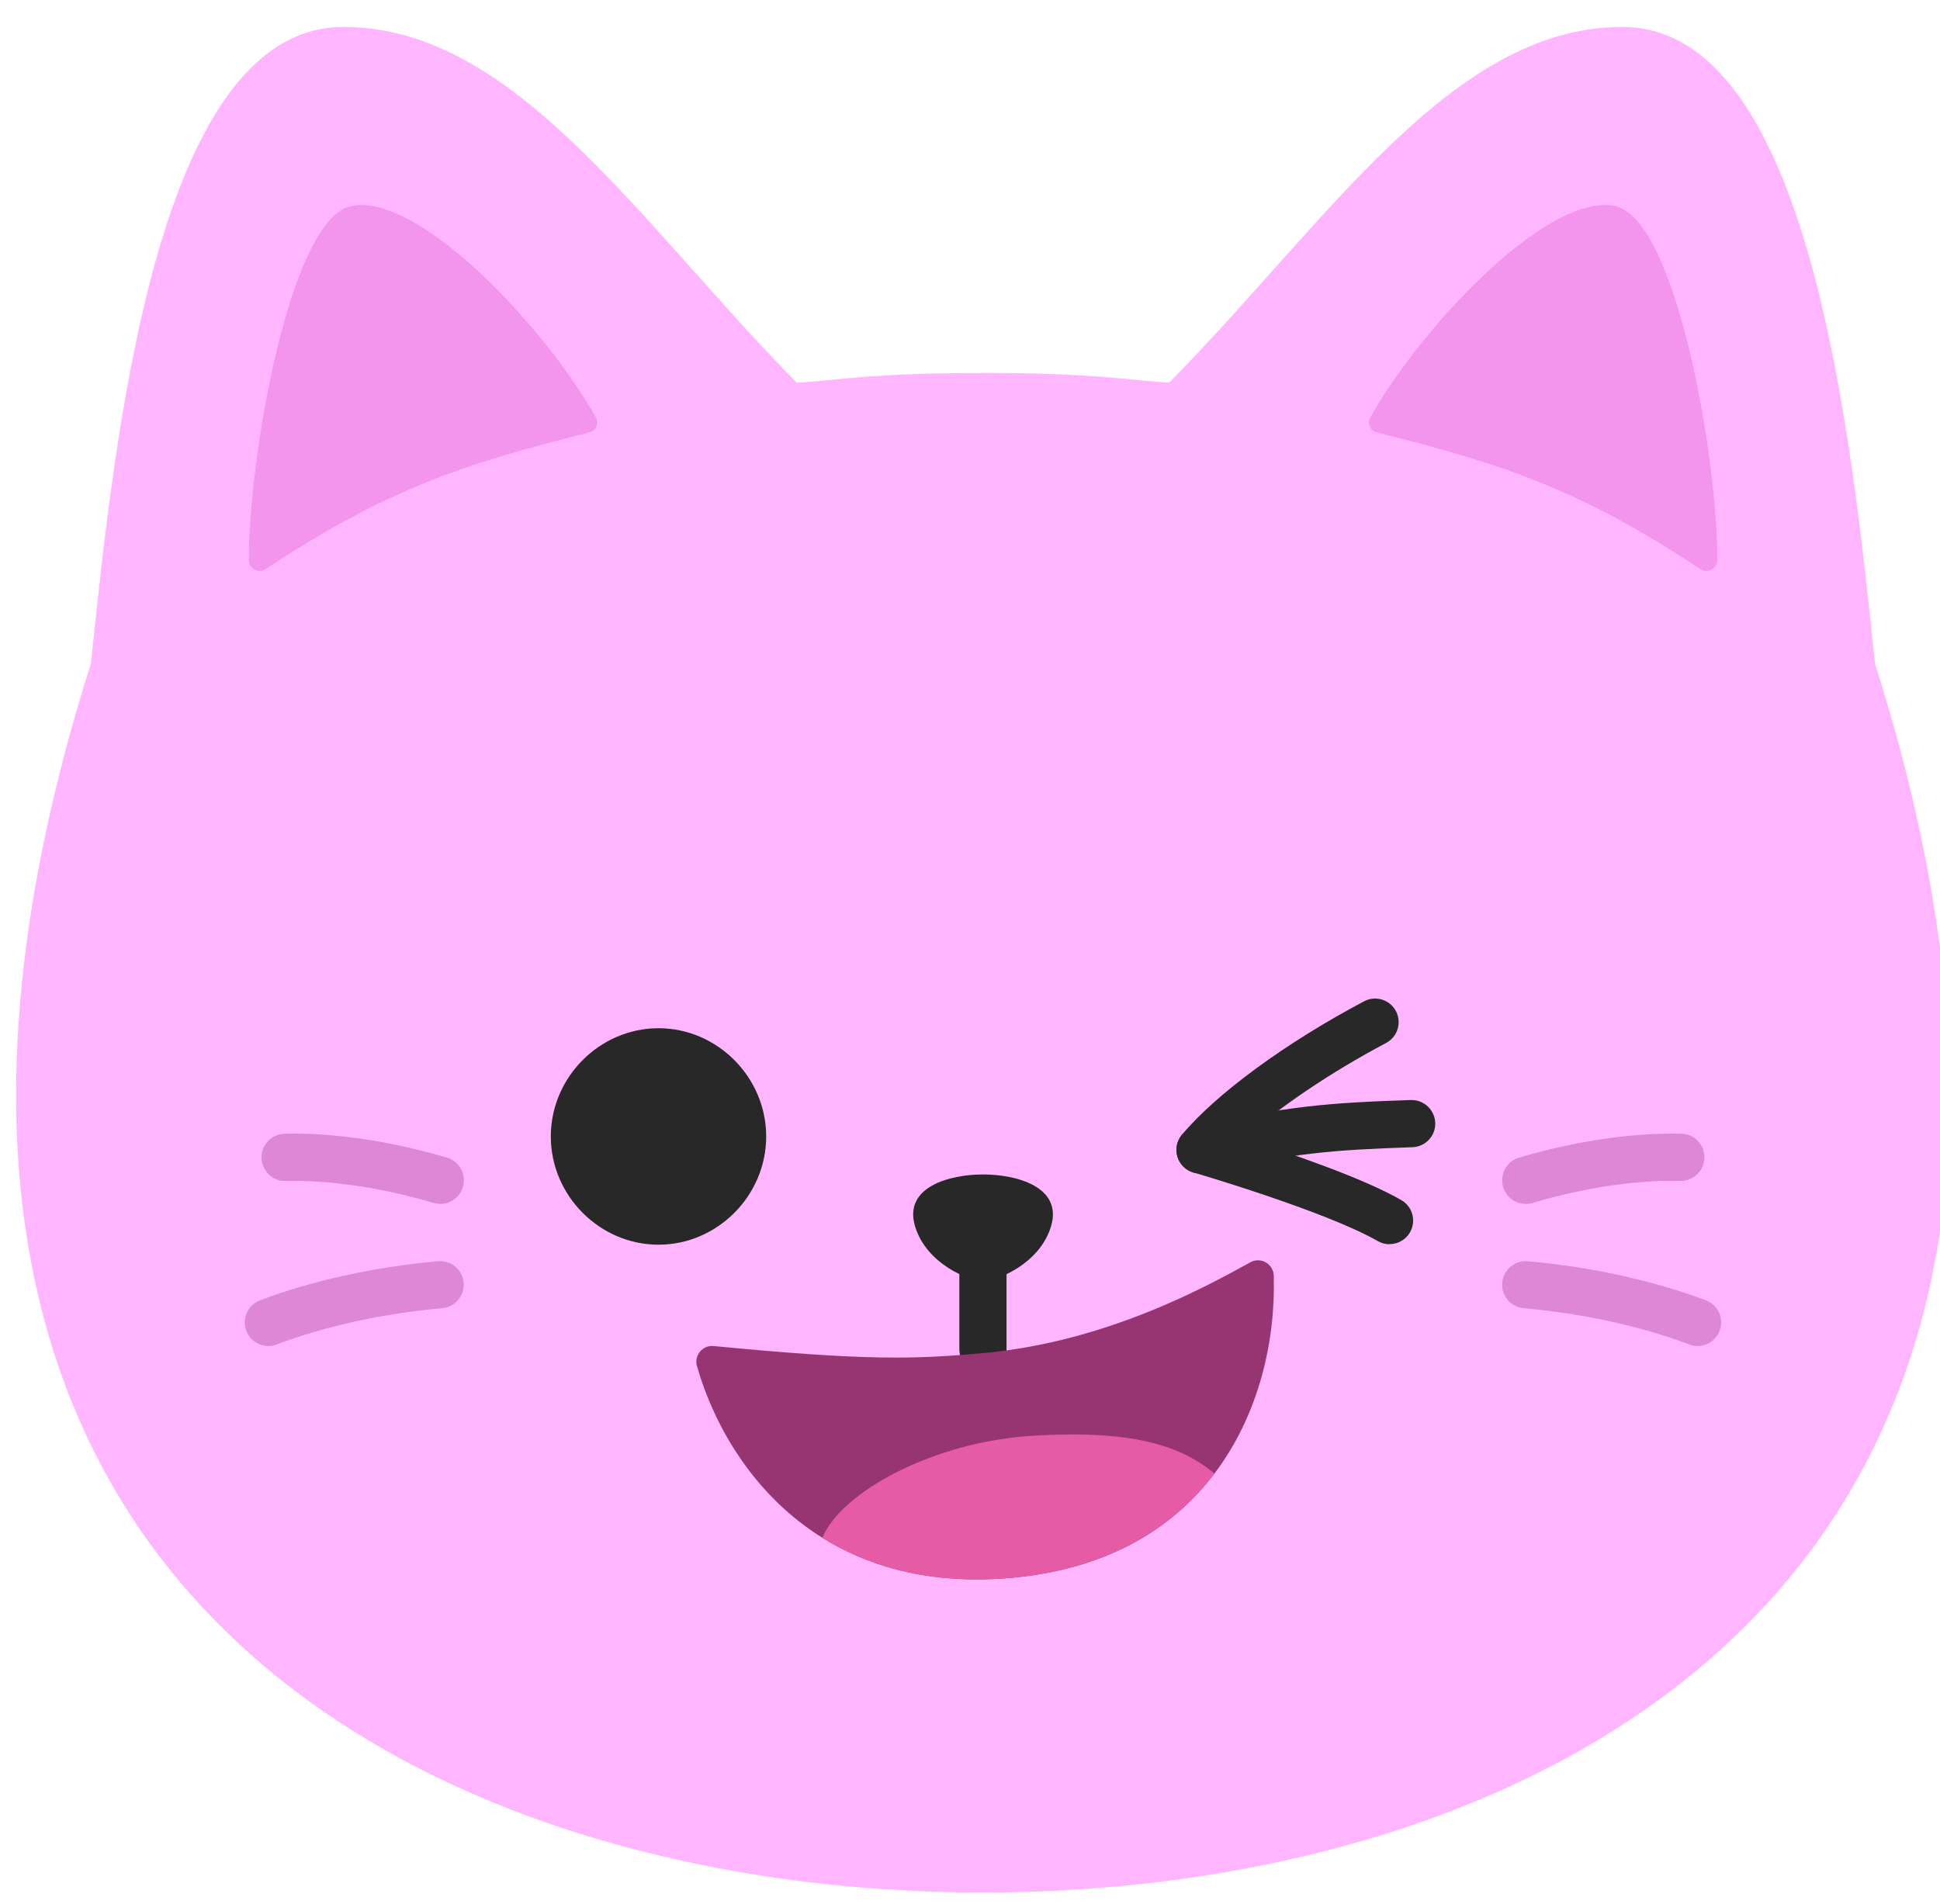
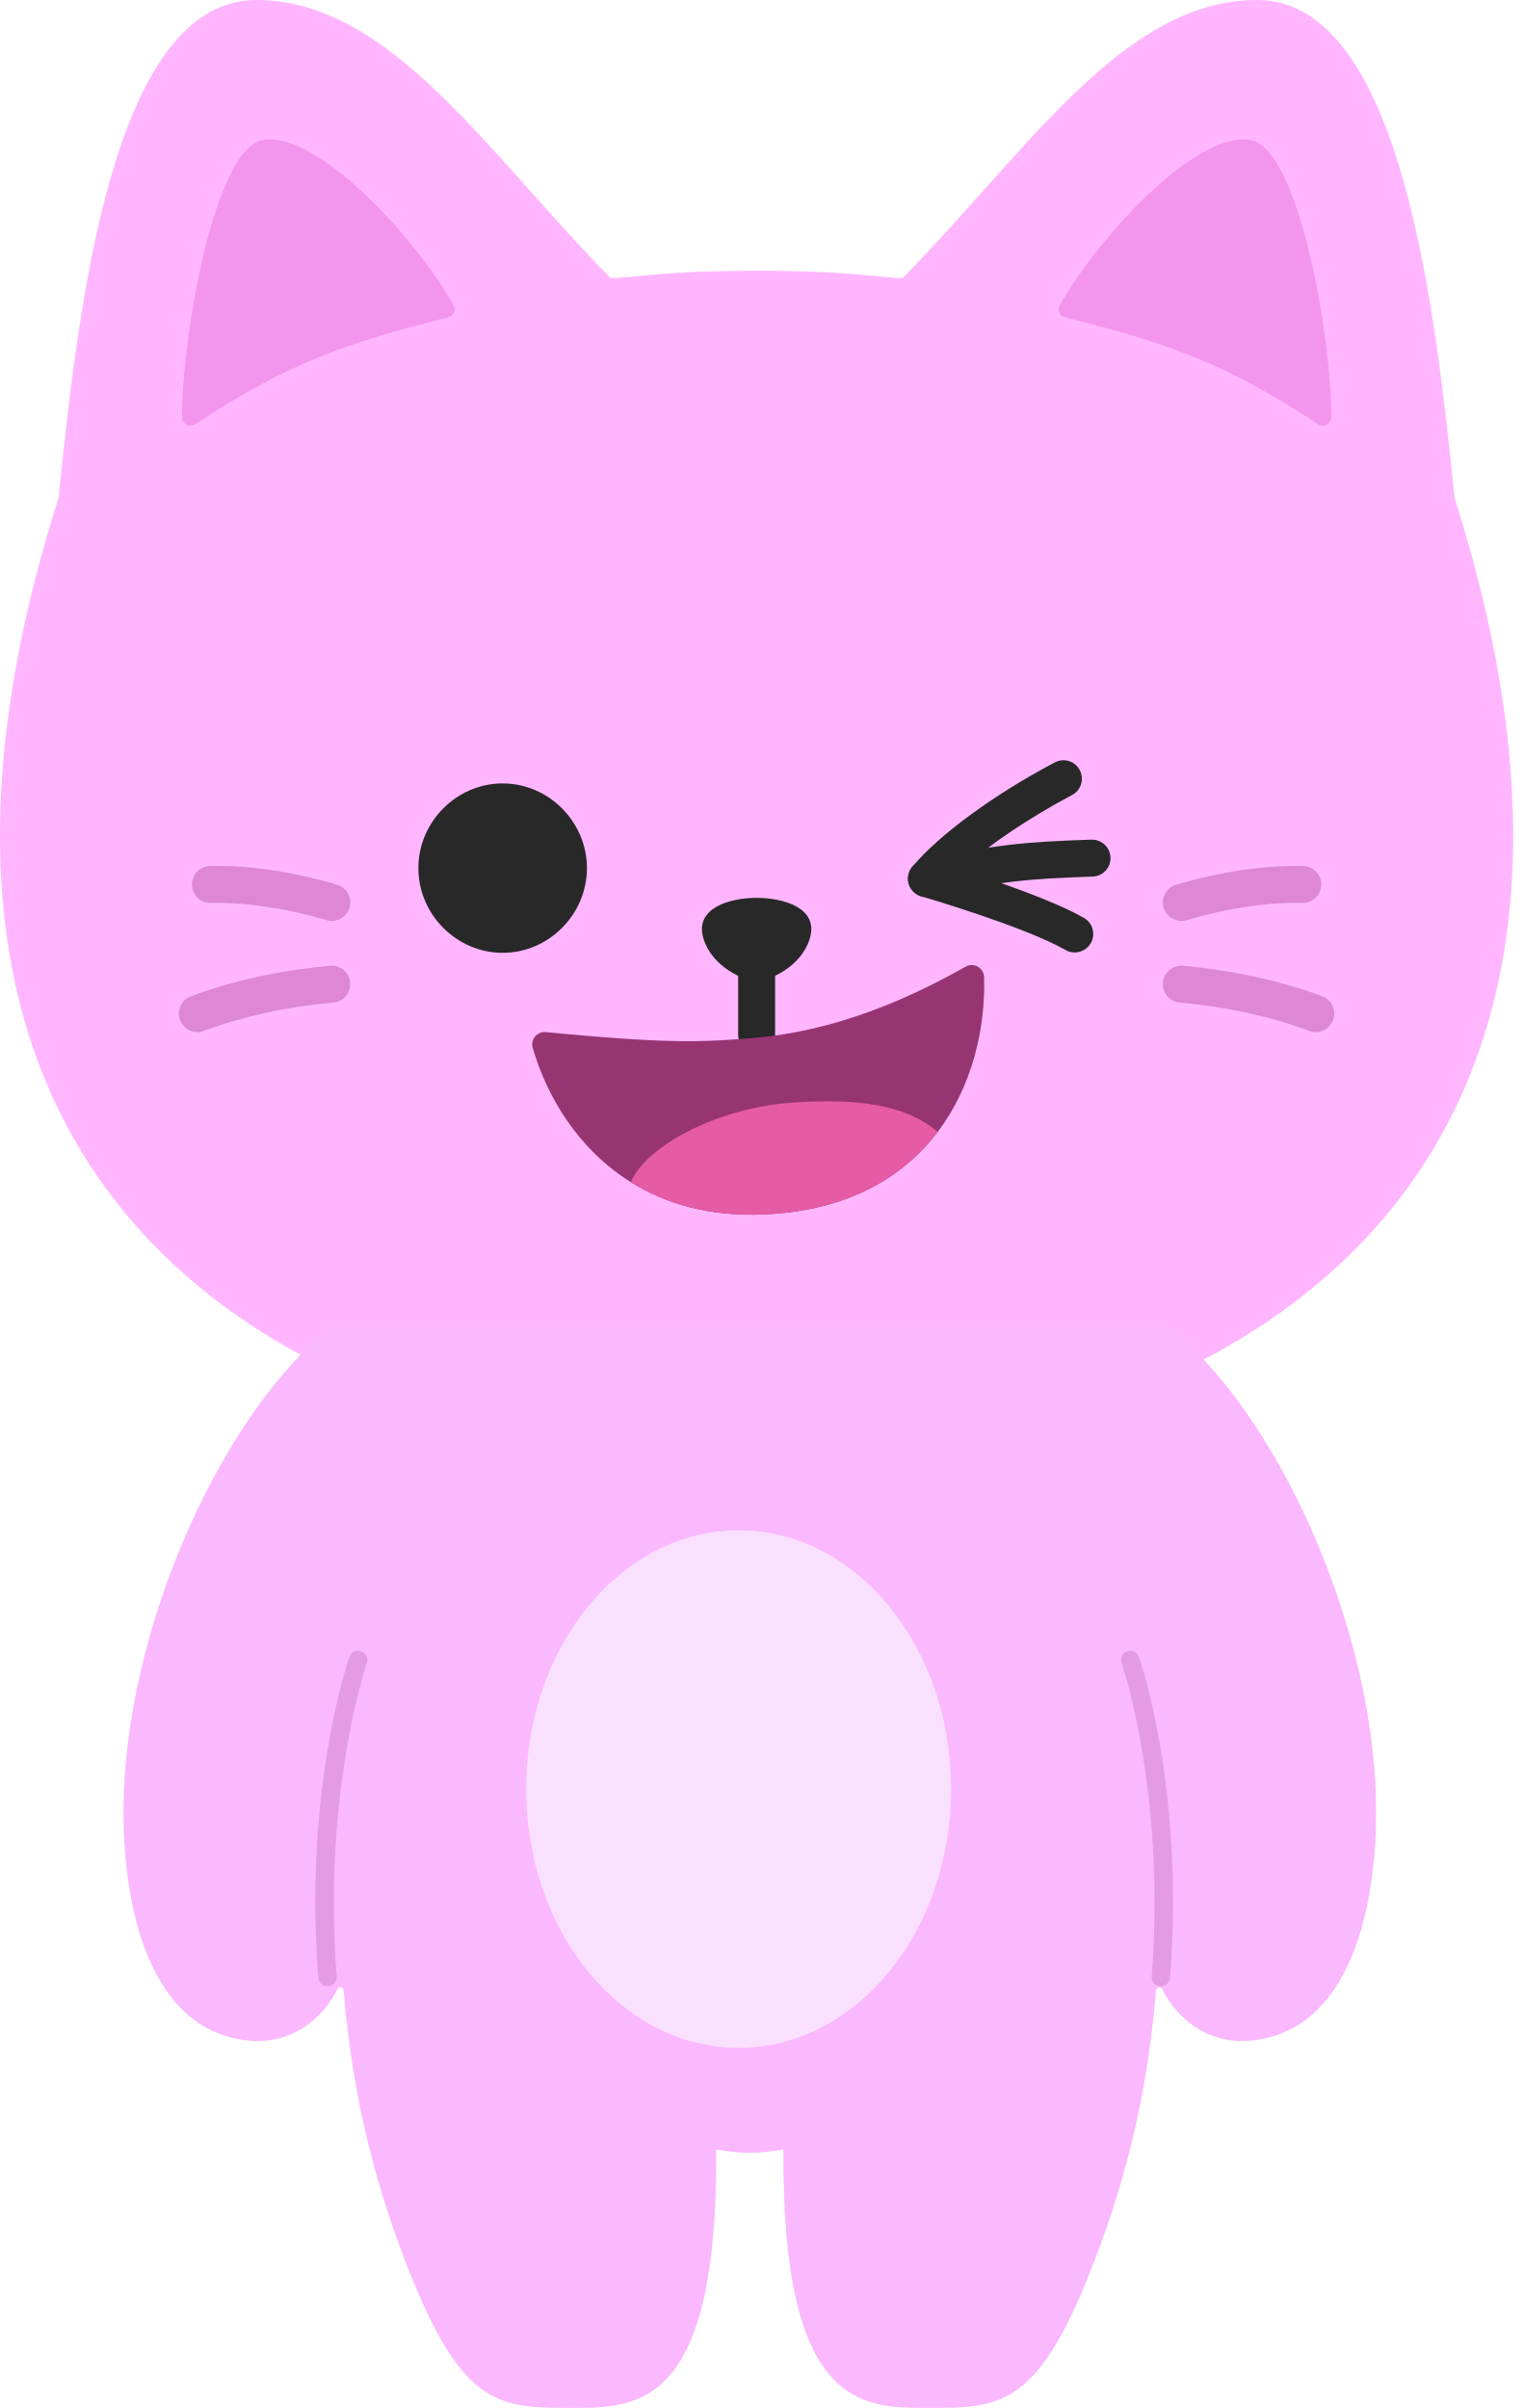
- <svg xmlns="http://www.w3.org/2000/svg" width="54" height="53" viewBox="0 0 54 53" fill="none">
-   <path d="M27.362 10.382C27.741 10.382 28.085 10.384 28.402 10.391C29.655 10.41 30.467 10.469 31.098 10.526C31.661 10.577 32.081 10.627 32.545 10.651C36.94 6.199 40.385 0.75 45.158 0.75C50.348 0.75 51.521 12.011 52.189 18.472C60.508 44.636 42.202 52.687 27.36 52.687C12.518 52.687 -5.785 44.636 2.531 18.472C3.203 12.011 4.375 0.75 9.564 0.75C14.338 0.75 17.785 6.199 22.177 10.653C22.641 10.629 23.062 10.579 23.625 10.528C24.257 10.472 25.07 10.412 26.32 10.393C26.635 10.386 26.981 10.384 27.36 10.384L27.362 10.382Z" fill="#FFB6FF" />
-   <path d="M9.797 5.732C8.075 6.039 6.919 12.756 6.926 15.587C6.926 15.833 7.193 15.977 7.394 15.844C10.745 13.632 12.851 12.929 16.412 12.037C16.587 11.994 16.677 11.792 16.589 11.63C15.295 9.28 11.743 5.386 9.797 5.73V5.732Z" fill="#F395EC" />
-   <path d="M44.932 5.732C46.653 6.039 47.809 12.756 47.803 15.587C47.803 15.833 47.535 15.977 47.334 15.844C43.984 13.632 41.877 12.929 38.317 12.037C38.142 11.994 38.052 11.792 38.139 11.63C39.434 9.28 42.985 5.386 44.932 5.73V5.732Z" fill="#F395EC" />
-   <path d="M18.33 34.652C19.965 34.652 21.327 33.288 21.327 31.639C21.327 29.989 19.965 28.625 18.33 28.625C16.694 28.625 15.332 29.989 15.332 31.639C15.332 33.288 16.694 34.652 18.33 34.652Z" fill="#282828" />
-   <path d="M27.363 32.696C26.432 32.696 25.134 33.044 25.473 34.148C25.795 35.202 26.995 35.664 27.363 35.664C27.731 35.664 28.931 35.202 29.253 34.148C29.592 33.042 28.294 32.696 27.363 32.696Z" fill="#282828" />
-   <path d="M27.36 38.215C26.997 38.215 26.703 37.921 26.703 37.558V34.792C26.703 34.428 26.997 34.135 27.36 34.135C27.724 34.135 28.017 34.428 28.017 34.792V37.558C28.017 37.921 27.724 38.215 27.36 38.215Z" fill="#282828" />
-   <path d="M7.471 37.473C7.206 37.473 6.956 37.311 6.856 37.048C6.726 36.709 6.897 36.33 7.237 36.201C8.677 35.653 10.438 35.268 12.194 35.112C12.556 35.079 12.875 35.346 12.906 35.708C12.937 36.069 12.671 36.389 12.31 36.42C10.67 36.564 9.034 36.923 7.703 37.429C7.626 37.458 7.548 37.473 7.471 37.473Z" fill="#DD87D6" />
-   <path d="M12.254 33.516C12.193 33.516 12.13 33.507 12.068 33.489C10.636 33.065 9.171 32.848 7.954 32.876C7.592 32.894 7.29 32.598 7.281 32.234C7.273 31.871 7.56 31.571 7.923 31.562C9.278 31.529 10.881 31.766 12.44 32.228C12.789 32.331 12.988 32.697 12.885 33.045C12.8 33.33 12.539 33.516 12.254 33.516Z" fill="#DD87D6" />
-   <path d="M47.25 37.473C47.173 37.473 47.095 37.46 47.018 37.429C45.687 36.923 44.051 36.566 42.411 36.42C42.05 36.387 41.782 36.069 41.815 35.708C41.848 35.346 42.168 35.079 42.527 35.112C44.283 35.268 46.044 35.655 47.484 36.201C47.824 36.33 47.995 36.709 47.865 37.048C47.765 37.311 47.517 37.473 47.25 37.473Z" fill="#DD87D6" />
-   <path d="M42.47 33.516C42.188 33.516 41.925 33.332 41.84 33.045C41.737 32.697 41.936 32.331 42.284 32.228C43.843 31.766 45.446 31.529 46.801 31.562C47.165 31.571 47.452 31.871 47.443 32.234C47.434 32.591 47.143 32.876 46.786 32.876C46.782 32.876 46.775 32.876 46.771 32.876C45.549 32.846 44.088 33.065 42.656 33.489C42.595 33.507 42.532 33.516 42.47 33.516Z" fill="#DD87D6" />
-   <path d="M38.676 34.639C38.565 34.639 38.453 34.61 38.35 34.551C36.896 33.717 33.257 32.652 33.219 32.641C33.007 32.58 32.839 32.413 32.775 32.203C32.709 31.991 32.758 31.761 32.9 31.59C33.852 30.449 35.795 29.026 37.969 27.876C38.291 27.705 38.687 27.83 38.856 28.149C39.024 28.469 38.902 28.868 38.582 29.036C37.038 29.853 35.593 30.832 34.63 31.697C35.876 32.092 37.923 32.788 39.005 33.41C39.32 33.59 39.427 33.992 39.248 34.306C39.127 34.518 38.904 34.636 38.676 34.636V34.639Z" fill="#282828" />
-   <path d="M33.402 32.67C33.102 32.67 32.833 32.464 32.763 32.16C32.682 31.805 32.903 31.454 33.258 31.373C35.8 30.791 36.985 30.701 39.271 30.624C39.277 30.624 39.286 30.624 39.292 30.624C39.645 30.624 39.936 30.905 39.95 31.259C39.963 31.623 39.678 31.925 39.314 31.938C37.07 32.015 35.993 32.098 33.551 32.657C33.503 32.668 33.453 32.674 33.404 32.674L33.402 32.67Z" fill="#282828" />
-   <path d="M33.804 41.023C32.589 42.626 30.625 43.824 27.649 43.959C25.693 44.047 24.126 43.581 22.893 42.812C20.985 41.625 19.884 39.717 19.4 38.031C19.315 37.733 19.556 37.442 19.864 37.473C24.119 37.884 25.442 37.843 27.364 37.67C30.817 37.357 33.616 35.795 34.807 35.14C35.096 34.983 35.446 35.188 35.455 35.517C35.508 37.306 35.052 39.378 33.804 41.023Z" fill="#973472" />
-   <path d="M33.802 41.023C32.587 42.626 30.622 43.824 27.647 43.96C25.691 44.047 24.123 43.581 22.891 42.812C23.412 41.537 25.985 40.129 28.777 39.969C30.879 39.847 32.628 40.017 33.802 41.023Z" fill="#E65BA6" />
+ <svg xmlns="http://www.w3.org/2000/svg" width="74" height="117" viewBox="0 0 74 117" fill="none">
+   <path d="M36.758 13.153C37.276 13.153 37.745 13.156 38.179 13.165C39.889 13.192 40.999 13.273 41.86 13.351C42.629 13.419 43.203 13.488 43.837 13.521C49.84 7.441 54.544 0 61.064 0C68.152 0 69.755 15.378 70.667 24.201C82.029 59.931 57.026 70.925 36.755 70.925C16.484 70.925 -8.515 59.931 2.843 24.201C3.762 15.378 5.362 0 12.45 0C18.969 0 23.677 7.441 29.676 13.524C30.31 13.491 30.884 13.422 31.653 13.354C32.517 13.276 33.627 13.195 35.335 13.168C35.765 13.159 36.238 13.156 36.755 13.156L36.758 13.153Z" fill="#FFB6FF" />
+   <path d="M12.765 6.804C10.414 7.222 8.835 16.395 8.844 20.262C8.844 20.597 9.209 20.794 9.484 20.612C14.06 17.591 16.937 16.631 21.8 15.414C22.039 15.354 22.161 15.079 22.042 14.858C20.274 11.649 15.423 6.331 12.765 6.801V6.804Z" fill="#F395EC" />
+   <path d="M60.753 6.804C63.104 7.222 64.683 16.395 64.674 20.262C64.674 20.597 64.309 20.794 64.034 20.612C59.458 17.591 56.581 16.631 51.718 15.414C51.479 15.354 51.356 15.079 51.476 14.858C53.244 11.649 58.095 6.331 60.753 6.801V6.804Z" fill="#F395EC" />
+   <path d="M24.419 46.296C26.654 46.296 28.514 44.433 28.514 42.181C28.514 39.929 26.654 38.065 24.419 38.065C22.185 38.065 20.325 39.929 20.325 42.181C20.325 44.433 22.185 46.296 24.419 46.296Z" fill="#282828" />
+   <path d="M36.758 43.625C35.487 43.625 33.713 44.1 34.177 45.608C34.617 47.046 36.255 47.677 36.758 47.677C37.26 47.677 38.899 47.046 39.339 45.608C39.803 44.097 38.029 43.625 36.758 43.625Z" fill="#282828" />
+   <path d="M36.758 51.161C36.262 51.161 35.861 50.761 35.861 50.264V46.487C35.861 45.991 36.262 45.59 36.758 45.59C37.255 45.59 37.656 45.991 37.656 46.487V50.264C37.656 50.761 37.255 51.161 36.758 51.161Z" fill="#282828" />
+   <path d="M9.589 50.15C9.227 50.15 8.886 49.928 8.748 49.569C8.572 49.106 8.805 48.588 9.269 48.412C11.237 47.664 13.641 47.138 16.04 46.926C16.533 46.881 16.97 47.246 17.012 47.739C17.054 48.233 16.692 48.669 16.198 48.711C13.958 48.908 11.724 49.399 9.906 50.09C9.801 50.129 9.693 50.15 9.589 50.15Z" fill="#DD87D6" />
+   <path d="M16.12 44.745C16.037 44.745 15.95 44.733 15.866 44.709C13.91 44.129 11.909 43.833 10.247 43.872C9.753 43.896 9.34 43.492 9.328 42.995C9.316 42.499 9.708 42.089 10.205 42.077C12.056 42.032 14.245 42.355 16.375 42.986C16.85 43.127 17.122 43.627 16.982 44.102C16.865 44.491 16.509 44.745 16.12 44.745Z" fill="#DD87D6" />
+   <path d="M63.921 50.15C63.816 50.15 63.708 50.132 63.604 50.09C61.785 49.399 59.551 48.911 57.311 48.711C56.818 48.666 56.453 48.233 56.498 47.739C56.543 47.246 56.979 46.881 57.47 46.926C59.868 47.138 62.273 47.667 64.241 48.412C64.704 48.588 64.938 49.106 64.761 49.569C64.624 49.928 64.286 50.15 63.921 50.15Z" fill="#DD87D6" />
+   <path d="M57.392 44.745C57.007 44.745 56.648 44.494 56.531 44.102C56.391 43.627 56.663 43.127 57.138 42.986C59.268 42.355 61.457 42.032 63.308 42.077C63.804 42.089 64.196 42.499 64.184 42.995C64.172 43.483 63.775 43.872 63.287 43.872C63.281 43.872 63.272 43.872 63.266 43.872C61.597 43.83 59.603 44.129 57.647 44.709C57.563 44.733 57.476 44.745 57.392 44.745Z" fill="#DD87D6" />
+   <path d="M52.211 46.279C52.058 46.279 51.906 46.24 51.765 46.159C49.779 45.019 44.809 43.566 44.758 43.551C44.468 43.467 44.238 43.24 44.151 42.953C44.061 42.663 44.127 42.349 44.321 42.115C45.622 40.557 48.275 38.613 51.245 37.043C51.684 36.81 52.226 36.98 52.456 37.417C52.686 37.854 52.519 38.398 52.082 38.628C49.974 39.744 48 41.081 46.684 42.262C48.386 42.8 51.182 43.751 52.659 44.601C53.09 44.846 53.237 45.396 52.991 45.824C52.827 46.114 52.522 46.276 52.211 46.276V46.279Z" fill="#282828" />
+   <path d="M45.007 43.59C44.597 43.59 44.229 43.309 44.133 42.893C44.023 42.409 44.325 41.93 44.809 41.82C48.281 41.024 49.899 40.901 53.022 40.797C53.031 40.797 53.042 40.797 53.051 40.797C53.533 40.797 53.931 41.18 53.949 41.664C53.967 42.161 53.578 42.573 53.081 42.591C50.016 42.696 48.544 42.81 45.21 43.572C45.144 43.587 45.075 43.596 45.01 43.596L45.007 43.59Z" fill="#282828" />
+   <path d="M45.553 54.996C43.893 57.186 41.211 58.822 37.146 59.007C34.475 59.127 32.334 58.49 30.65 57.44C28.046 55.819 26.541 53.214 25.88 50.911C25.764 50.505 26.093 50.107 26.514 50.149C32.325 50.711 34.132 50.654 36.757 50.418C41.474 49.99 45.296 47.858 46.923 46.964C47.318 46.748 47.796 47.029 47.808 47.478C47.88 49.921 47.258 52.751 45.553 54.996Z" fill="#973472" />
+   <path d="M45.553 54.996C43.893 57.186 41.211 58.822 37.146 59.007C34.475 59.127 32.334 58.49 30.65 57.44C31.362 55.699 34.876 53.776 38.689 53.558C41.56 53.39 43.95 53.624 45.553 54.996Z" fill="#E65BA6" />
+   <path d="M36.427 104.6C37.011 104.6 37.446 104.543 38.062 104.435C37.967 116.996 41.872 116.999 45.073 116.996C48.463 116.993 50.272 116.996 52.8 110.783C54.556 106.468 55.716 102.051 56.16 96.711C56.175 96.549 56.386 96.501 56.457 96.645C57.155 98.051 58.873 99.712 61.638 98.999C65.149 98.093 66.585 93.877 66.822 89.331C67.311 80.03 62.194 68.774 56.806 64.51H16.049C10.66 68.774 5.544 80.033 6.032 89.331C6.269 93.877 7.708 98.093 11.217 98.999C13.982 99.712 15.699 98.051 16.398 96.645C16.469 96.501 16.679 96.549 16.694 96.711C17.138 102.051 18.296 106.465 20.054 110.783C22.583 116.996 24.392 116.993 27.782 116.996C30.983 116.996 34.891 116.996 34.793 104.435C35.409 104.543 35.841 104.6 36.427 104.6Z" fill="#FAB8FF" />
+   <path d="M35.884 99.501C41.586 99.501 46.208 93.871 46.208 86.926C46.208 79.981 41.586 74.352 35.884 74.352C30.183 74.352 25.561 79.981 25.561 86.926C25.561 93.871 30.183 99.501 35.884 99.501Z" fill="#F9E0FF" />
+   <path d="M15.909 96.506C15.676 96.506 15.482 96.326 15.464 96.091C14.757 86.994 16.882 80.763 16.974 80.505C17.055 80.27 17.311 80.147 17.544 80.228C17.777 80.309 17.899 80.568 17.819 80.802C17.798 80.865 15.664 87.126 16.357 96.022C16.374 96.272 16.192 96.488 15.945 96.506C15.933 96.506 15.921 96.506 15.909 96.506Z" fill="#E59AE6" />
+   <path d="M56.398 96.506C56.398 96.506 56.374 96.506 56.362 96.506C56.114 96.488 55.932 96.269 55.95 96.022C56.645 87.111 54.511 80.865 54.488 80.802C54.407 80.568 54.529 80.309 54.762 80.228C54.995 80.147 55.252 80.27 55.332 80.505C55.422 80.766 57.55 86.994 56.842 96.091C56.824 96.329 56.627 96.506 56.398 96.506Z" fill="#E59AE6" />
</svg>
